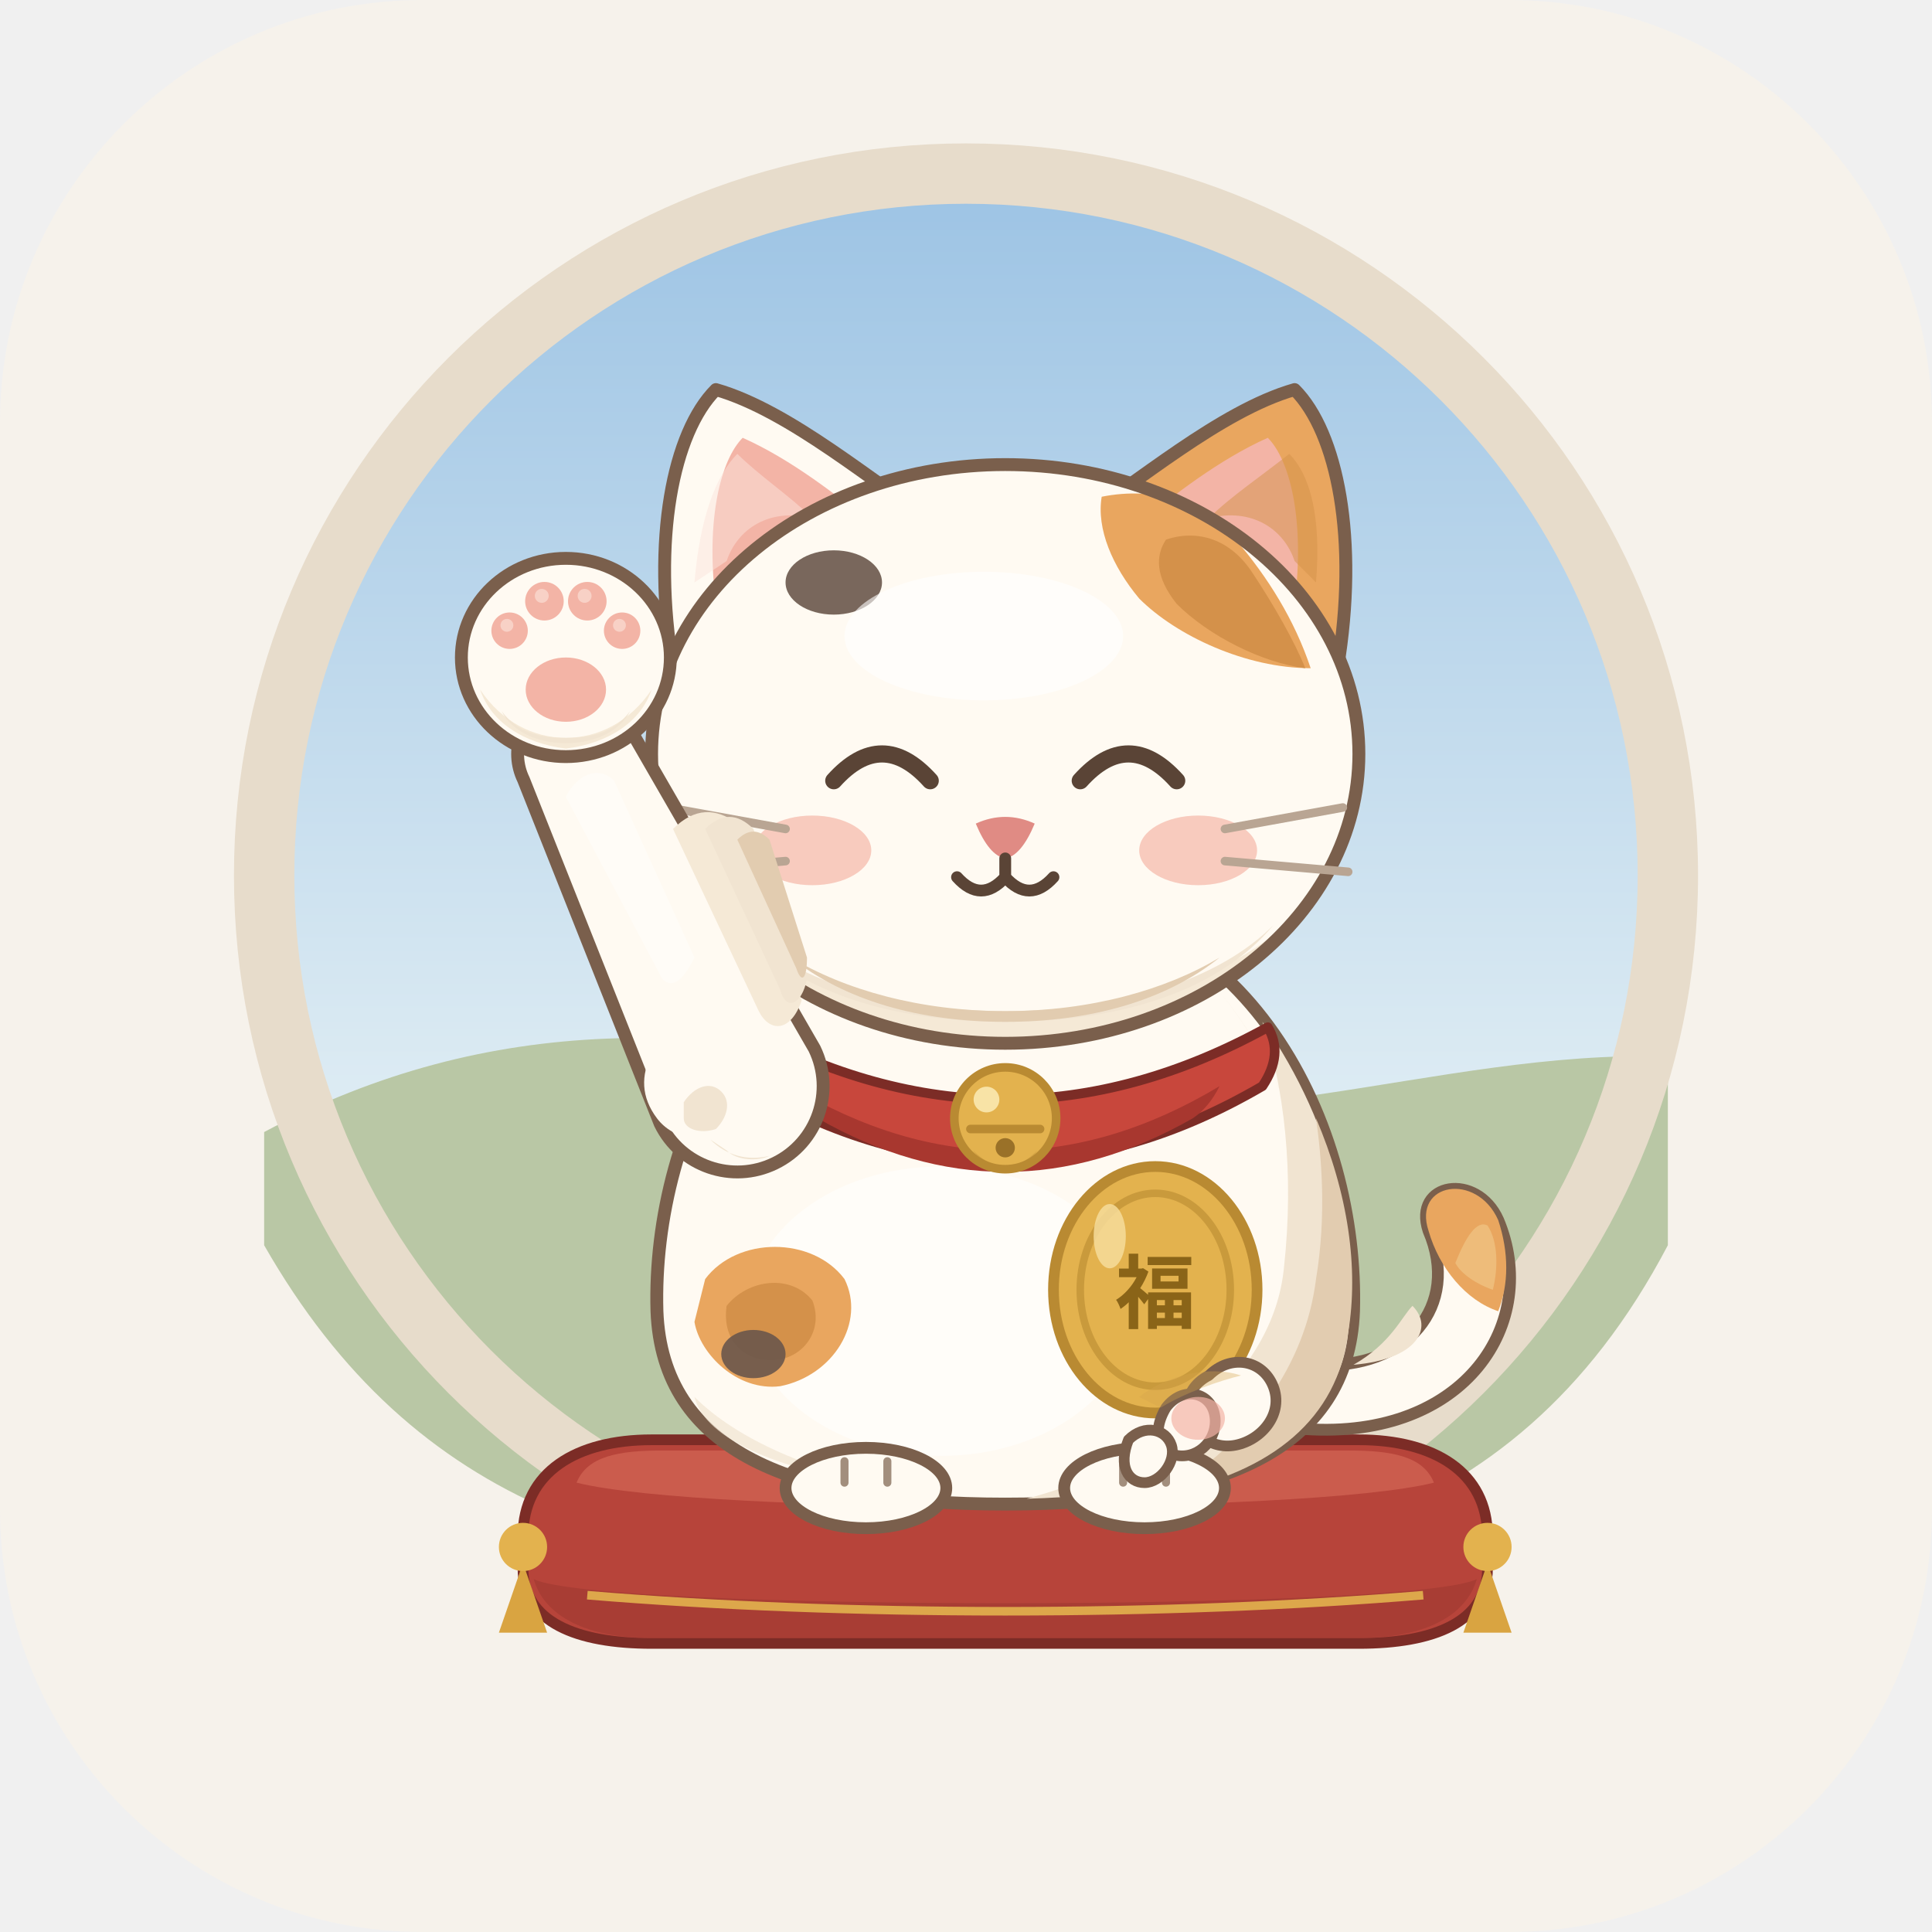
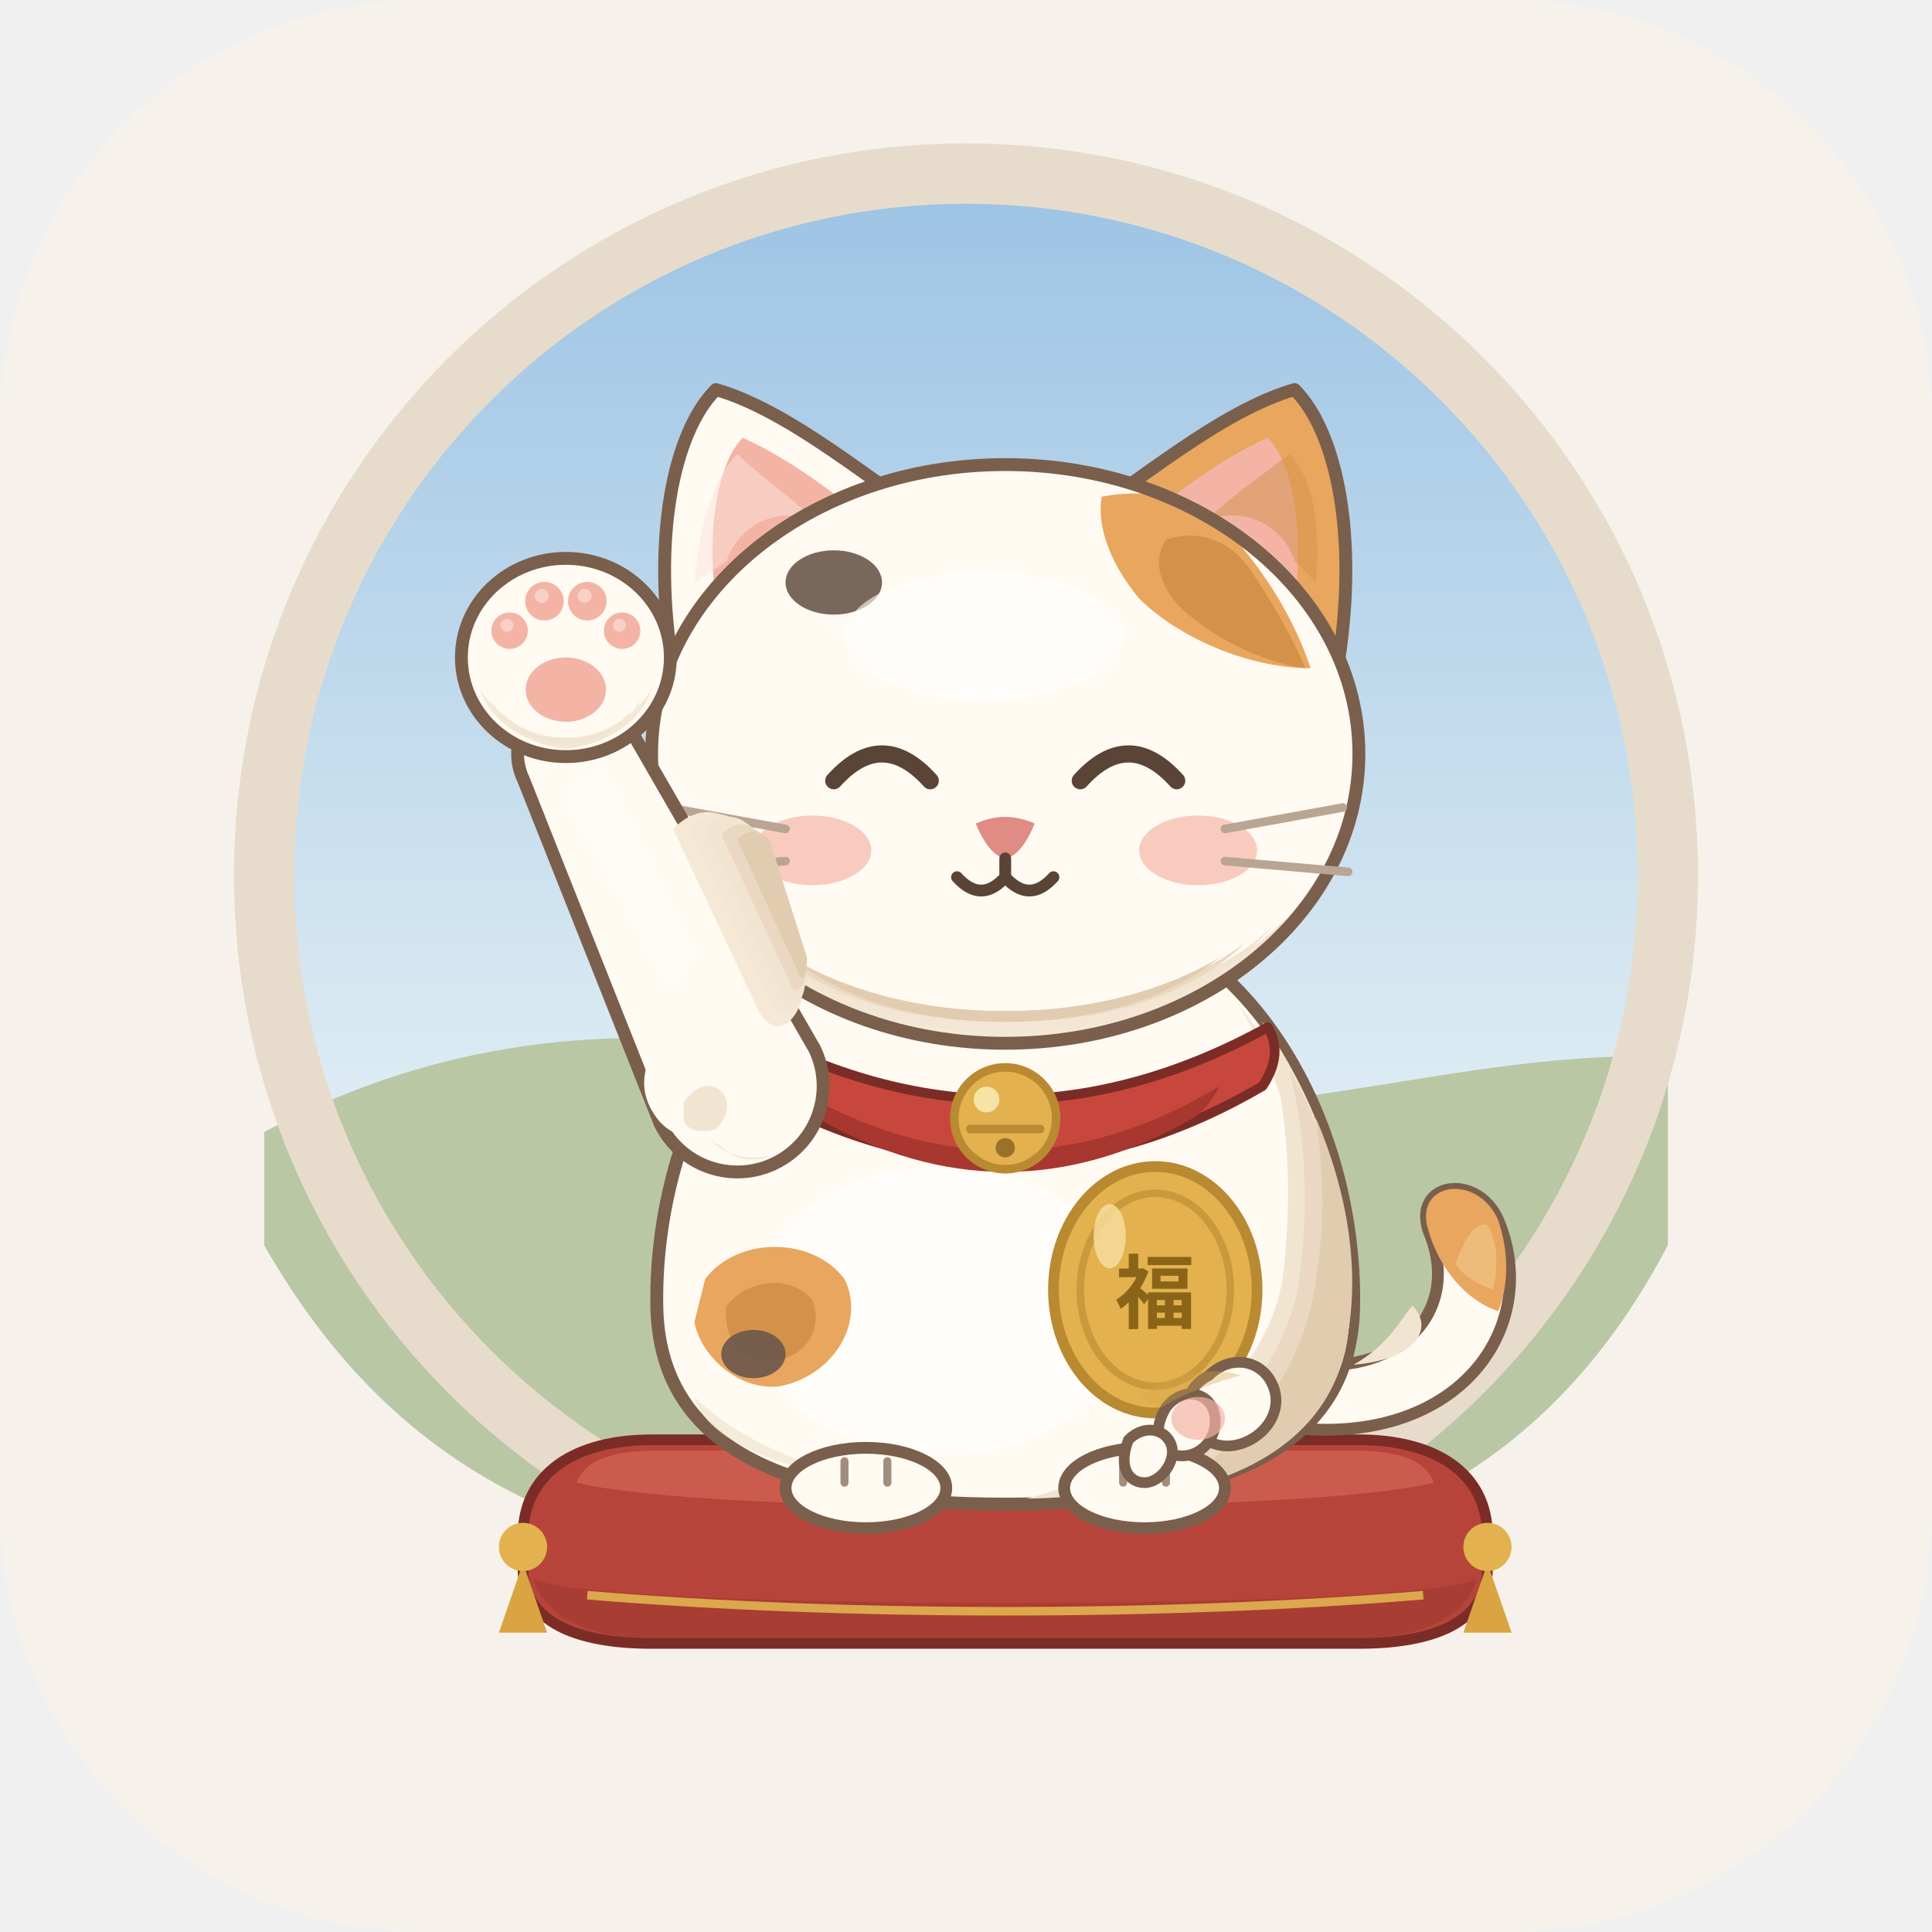
<svg xmlns="http://www.w3.org/2000/svg" viewBox="0 0 512 512">
  <defs>
    <linearGradient id="sky" x1="0" y1="0" x2="0" y2="1">
      <stop offset="0" stop-color="#9cc3e4" />
      <stop offset="0.65" stop-color="#dcebf3" />
      <stop offset="1" stop-color="#f6efe0" />
    </linearGradient>
  </defs>
  <rect width="512" height="512" rx="112" fill="#f6f2eb" />
  <circle cx="256" cy="232" r="186" fill="url(#sky)" />
  <path d="M70 300 C130 268 190 270 256 288 C320 306 380 278 442 280 L442 330 C400 410 330 418 256 418 C170 418 110 400 70 330 Z" fill="#b9c7a5" />
  <circle cx="256" cy="232" r="186" fill="none" stroke="#e7dccb" stroke-width="16" />
  <g transform="translate(96 72) scale(1.42)">
    <g id="hoki-cushion">
      <path d="M30 236 C30 224 40 218 54 218 L186 218 C200 218 210 224 210 236 L210 242 C210 252 200 256 186 256 L54 256 C40 256 30 252 30 242 Z" fill="#b7443a" stroke="#7c2c26" stroke-width="2" />
      <path d="M40 226 C42 221 48 220 56 220 L184 220 C192 220 198 221 200 226 C176 232 64 232 40 226 Z" fill="#cb5c4d" />
      <path d="M32 244 C34 251 42 255 54 255 L186 255 C198 255 206 251 208 244 C196 250 44 250 32 244 Z" fill="#9e3830" opacity="0.6" />
      <path d="M42 247 C90 251 150 251 198 247" fill="none" stroke="#e3b24e" stroke-width="1.6" opacity="0.9" />
      <path d="M30 241 L25.5 254 L34.5 254 Z" fill="#d9a441" />
      <circle cx="30" cy="238" r="4.5" fill="#e3b24e" />
      <path d="M210 241 L205.5 254 L214.5 254 Z" fill="#d9a441" />
      <circle cx="210" cy="238" r="4.5" fill="#e3b24e" />
    </g>
    <g id="hoki-body">
      <path d="M176 216 C206 218 220 196 212 177 C208 168 196 170 199 179 C205 193 195 205 178 204 Z" fill="#fffaf2" stroke="#7a5f4c" stroke-width="2.2" stroke-linejoin="round" />
      <path d="M196 193 C200 197 197 203 185 204 C192 200 194 195 196 193 Z" fill="#f1e4d1" />
      <path d="M199 179 C196 170 208 168 212 177 C214 183 214 189 212 194 C206 192 201 186 199 179 Z" fill="#e9a65f" />
      <path d="M204 185 C206 180 208 177 210 178 C212 181 212 186 211 190 C208 189 205 187 204 185 Z" fill="#eebc7a" />
      <path d="M120 116 C166 116 186 160 185 194 C184 220 160 230 120 230 C80 230 56 220 55 194 C54 160 74 116 120 116 Z" fill="#fffaf2" stroke="#7a5f4c" stroke-width="2.4" />
      <path d="M158 132 C172 148 180 170 179 192 C178 212 164 224 140 228 C162 220 175 206 177 188 C179 168 172 148 158 132 Z" fill="#f5e9d6" />
+       <path d="M163 136 C177 154 183 176 181.5 195 C180 215 162 226 132 228.5 C156 221 172.5 206 174.5 187 C176.5 168 172 150 163 136 Z" fill="#f3e6d4" />
      <path d="M168 140 C182 160 186 182 184 198 C182 218 160 228 124 229 C150 222 170 206 172 186 C174 168 172 152 168 140 Z" fill="#f1e4d1" />
+       <path d="M173 149 C183 166 186 184 184 198 C182 216 165 226 137 228.5 C158 220 173 205 175 187 C177 172 175.5 158.5 173 149 Z" fill="#ead8c2" />
      <path d="M178 158 C184 172 186 186 184 198 C182 214 170 224 150 228 C166 218 176 204 178 188 C180 176 179 165 178 158 Z" fill="#e2ccb0" />
      <ellipse cx="108" cy="194" rx="36" ry="27" fill="#ffffff" opacity="0.55" />
      <path d="M62 210 C70 218 84 224 100 227 C78 224 64 218 62 210 Z" fill="#f1e4d1" opacity="0.7" />
      <path d="M64 188 C70 180 84 180 90 188 C94 196 88 206 78 208 C70 209 63 202 62 196 Z" fill="#e9a65f" />
      <path d="M68 193 C72 188 80 187 84 192 C86 197 83 202 78 203 C72 204 67 200 68 193 Z" fill="#d4914a" />
      <ellipse cx="73" cy="202" rx="6" ry="4.5" fill="#6a574b" opacity="0.9" />
      <path d="M71 141 Q120 168 169 141 Q172 146 168 152 Q120 180 72 152 Q68 146 71 141 Z" fill="#c8473c" stroke="#7c2c26" stroke-width="1.8" stroke-linejoin="round" />
      <path d="M80 152 Q120 176 160 152 Q158 156 155 158 Q120 178 85 158 Q82 156 80 152 Z" fill="#a8372f" />
    </g>
    <g id="hoki-head">
      <path d="M58 74 C54 50 58 30 66 22 C80 26 96 40 106 46 Z" fill="#fffaf2" stroke="#7a5f4c" stroke-width="2.4" stroke-linejoin="round" />
      <path d="M66 62 C64 46 67 35 71 31 C80 35 89 42 95 47 Z" fill="#f3b4a6" />
      <path d="M62 58 C63 46 66 38 70 34 C74 38 80 42 84 46 C76 44 70 48 68 54 Z" fill="#fce4dc" opacity="0.5" />
      <path d="M182 74 C186 50 182 30 174 22 C160 26 144 40 134 46 Z" fill="#e9a65f" stroke="#7a5f4c" stroke-width="2.4" stroke-linejoin="round" />
      <path d="M174 62 C176 46 173 35 169 31 C160 35 151 42 145 47 Z" fill="#f3b4a6" />
      <path d="M178 58 C179 46 177 38 173 34 C168 38 162 42 158 46 C166 44 172 48 174 54 Z" fill="#d4914a" opacity="0.5" />
      <ellipse cx="120" cy="90" rx="66" ry="54" fill="#fffaf2" />
      <path d="M138 42 C148 40 158 43 163 50 C169 57 174 65 177 74 C165 74 152 68 145 61 C140 55 137 48 138 42 Z" fill="#e9a65f" />
      <path d="M150 50 C156 48 162 50 166 56 C170 62 174 69 176 74 C168 73 158 68 152 62 C148 57 148 53 150 50 Z" fill="#d4914a" />
      <ellipse cx="88" cy="58" rx="9" ry="6" fill="#6a574b" opacity="0.9" />
      <ellipse cx="116" cy="68" rx="26" ry="12" fill="#ffffff" opacity="0.6" />
      <path d="M64 118 C74 136 96 144 120 144 C144 144 166 136 176 118 C166 130 146 138 120 138 C94 138 74 130 64 118 Z" fill="#f5e9d6" />
+       <path d="M67 120 C77 135 97 142 120 142 C143 142 163 135 173 120 C163 131 144 138 120 138 C96 138 77 131 67 120 Z" fill="#f3e6d4" />
      <path d="M70 122 C80 134 98 140 120 140 C142 140 160 134 170 122 C160 132 142 138 120 138 C98 138 80 132 70 122 Z" fill="#f1e4d1" />
+       <path d="M75 125 C85 135 101 140 120 140 C139 140 155 135 165 125 C155 133 139 138 120 138 C101 138 85 133 75 125 Z" fill="#ead8c2" />
      <path d="M80 128 C90 136 104 140 120 140 C136 140 150 136 160 128 C150 134 136 138 120 138 C104 138 90 134 80 128 Z" fill="#e2ccb0" />
      <ellipse cx="120" cy="90" rx="66" ry="54" fill="none" stroke="#7a5f4c" stroke-width="2.4" />
      <ellipse cx="84" cy="108" rx="11" ry="6.5" fill="#f2a493" opacity="0.55" />
      <ellipse cx="156" cy="108" rx="11" ry="6.5" fill="#f2a493" opacity="0.55" />
      <path d="M88 95 Q97 85 106 95" fill="none" stroke="#5a4436" stroke-width="3.2" stroke-linecap="round" />
      <path d="M134 95 Q143 85 152 95" fill="none" stroke="#5a4436" stroke-width="3.2" stroke-linecap="round" />
      <path d="M114.5 103 Q120 100.5 125.5 103 Q123 109 120 109.5 Q117 109 114.5 103 Z" fill="#e08b84" />
      <path d="M120 109.5 L120 113 M111 113 Q115.5 118 120 113 Q124.5 118 129 113" fill="none" stroke="#5a4436" stroke-width="2.2" stroke-linecap="round" stroke-linejoin="round" />
      <path d="M161 104 L183 100 M161 110 L184 112" fill="none" stroke="#b9a593" stroke-width="1.6" stroke-linecap="round" />
      <path d="M79 104 L57 100 M79 110 L56 112" fill="none" stroke="#b9a593" stroke-width="1.6" stroke-linecap="round" />
      <circle cx="120" cy="158" r="9.5" fill="#e3b24e" stroke="#b98a32" stroke-width="1.6" />
      <path d="M113.5 160 L126.5 160" fill="none" stroke="#b98a32" stroke-width="1.6" stroke-linecap="round" />
      <circle cx="120" cy="163.5" r="1.8" fill="#9a7128" />
      <circle cx="116.5" cy="154.5" r="2.4" fill="#f8e3a6" />
      <path d="M114 164 C116 166 118 167 120 167 C122 167 124 166 126 164 C124 167 122 168 120 168 C118 168 116 167 114 164 Z" fill="#b98a32" opacity="0.4" />
    </g>
    <g id="hoki-coin">
      <ellipse cx="148" cy="190" rx="19" ry="23" fill="#e3b24e" stroke="#b98a32" stroke-width="2" />
      <ellipse cx="148" cy="190" rx="14" ry="18" fill="none" stroke="#c99a3c" stroke-width="1.4" />
      <ellipse cx="139.5" cy="180" rx="3" ry="6" fill="#f6dc9a" opacity="0.85" />
      <text x="148" y="196" font-size="15" text-anchor="middle" fill="#8a6418" font-family="'Noto Serif SC', 'Songti SC', SimSun, serif" font-weight="700">福</text>
      <ellipse cx="94" cy="227" rx="15" ry="7.5" fill="#fffaf2" stroke="#7a5f4c" stroke-width="2.2" />
      <ellipse cx="146" cy="227" rx="15" ry="7.5" fill="#fffaf2" stroke="#7a5f4c" stroke-width="2.2" />
      <path d="M90 222 L90 226 M98 222 L98 226 M142 222 L142 226 M150 222 L150 226" fill="none" stroke="#7a5f4c" stroke-width="1.5" stroke-linecap="round" opacity="0.7" />
    </g>
    <g id="hoki-paw">
      <path d="M158 206 C162 202 168 203 170 208 C172 213 168 218 163 219 C158 220 154 216 154 212 C154 209 156 207 158 206 Z" fill="#fffaf2" stroke="#7a5f4c" stroke-width="2" stroke-linejoin="round" />
      <path d="M150 212 C153 208 158 209 159 213 C160 217 157 221 153 221 C149 221 147 217 150 212 Z" fill="#fffaf2" stroke="#7a5f4c" stroke-width="2" stroke-linejoin="round" />
      <path d="M143 218 C146 215 150 216 151 219 C152 222 149 226 146 226 C143 226 141 223 143 218 Z" fill="#fffaf2" stroke="#7a5f4c" stroke-width="2" stroke-linejoin="round" />
      <ellipse cx="156" cy="214" rx="5" ry="4" fill="#f3b4a6" opacity="0.7" />
      <path d="M145 210 C150 206 158 204 164 206 C160 207 154 209 149 212 Z" fill="#d4a44a" opacity="0.35" />
      <path d="M55.6 159 L30.1 94.8 A11 11 0 0 1 49.9 85.2 L84.4 145 A16 16 0 0 1 55.6 159 Z" fill="#fffaf2" stroke="#7a5f4c" stroke-width="2.4" stroke-linejoin="round" />
      <path d="M74 138 L58 104 C62 100 66 100 70 103 L82 136 C80 142 76 142 74 138 Z" fill="#f5e9d6" />
+       <path d="M76 136 L61 104 C64.5 100.5 68 100.5 71.5 103.5 L82.5 134 C81 139.5 77.5 140 76 136 Z" fill="#f3e6d4" />
      <path d="M78 134 L64 104 C67 101 70 101 73 104 L83 132 C82 137 79 138 78 134 Z" fill="#f1e4d1" />
+       <path d="M79.5 132 L67 105 C69.5 102.5 72 102.5 74.5 105 L83 130 C82.5 134.5 80.5 135.5 79.5 132 Z" fill="#ead8c2" />
      <path d="M81 130 L70 106 C72 104 74 104 76 106 L83 128 C83 132 82 133 81 130 Z" fill="#e2ccb0" />
      <path d="M56 132 L38 98 C40 94 44 92 47 95 L62 128 C60 132 58 134 56 132 Z" fill="#ffffff" opacity="0.4" />
      <path d="M55 158 C52 154 52 150 54 146 C58 142 64 142 68 146 C72 150 72 156 68 160 C64 163 58 162 55 158 Z" fill="#fffaf2" />
      <path d="M60 155 C62 152 65 151 67 153 C69 155 68 158 66 160 C63 161 60 160 60 158 Z" fill="#f1e4d1" />
      <path d="M65 162 C68 165 72 166 76 165 C74 166 70 166 68 164 Z" fill="#f1e4d1" />
      <ellipse cx="38" cy="72" rx="19.5" ry="18.5" fill="#fffaf2" stroke="#7a5f4c" stroke-width="2.4" />
      <path d="M22 78 C24 84 30 88 38 89 C46 88 52 84 54 78 C50 84 44 87 38 87 C32 87 26 84 22 78 Z" fill="#f5e9d6" />
+       <path d="M24 80 C26 85 31.5 88.5 38 89 C44.5 88.5 50 85 52 80 C48.5 85.5 43.5 88 38 88 C32.5 88 27.5 85.5 24 80 Z" fill="#f3e6d4" />
      <path d="M26 82 C28 86 33 88 38 88 C43 88 48 86 50 82 C47 86 43 87 38 87 C33 87 29 86 26 82 Z" fill="#f1e4d1" />
      <ellipse cx="38" cy="78" rx="7.5" ry="6" fill="#f3b4a6" />
      <circle cx="27.5" cy="67" r="3.4" fill="#f3b4a6" />
      <circle cx="34" cy="61.5" r="3.6" fill="#f3b4a6" />
      <circle cx="42" cy="61.5" r="3.6" fill="#f3b4a6" />
      <circle cx="48.5" cy="67" r="3.4" fill="#f3b4a6" />
      <circle cx="27" cy="66" r="1.2" fill="#fce4dc" opacity="0.6" />
      <circle cx="33.5" cy="60.5" r="1.3" fill="#fce4dc" opacity="0.6" />
      <circle cx="41.5" cy="60.5" r="1.3" fill="#fce4dc" opacity="0.6" />
      <circle cx="48" cy="66" r="1.2" fill="#fce4dc" opacity="0.6" />
    </g>
  </g>
</svg>
